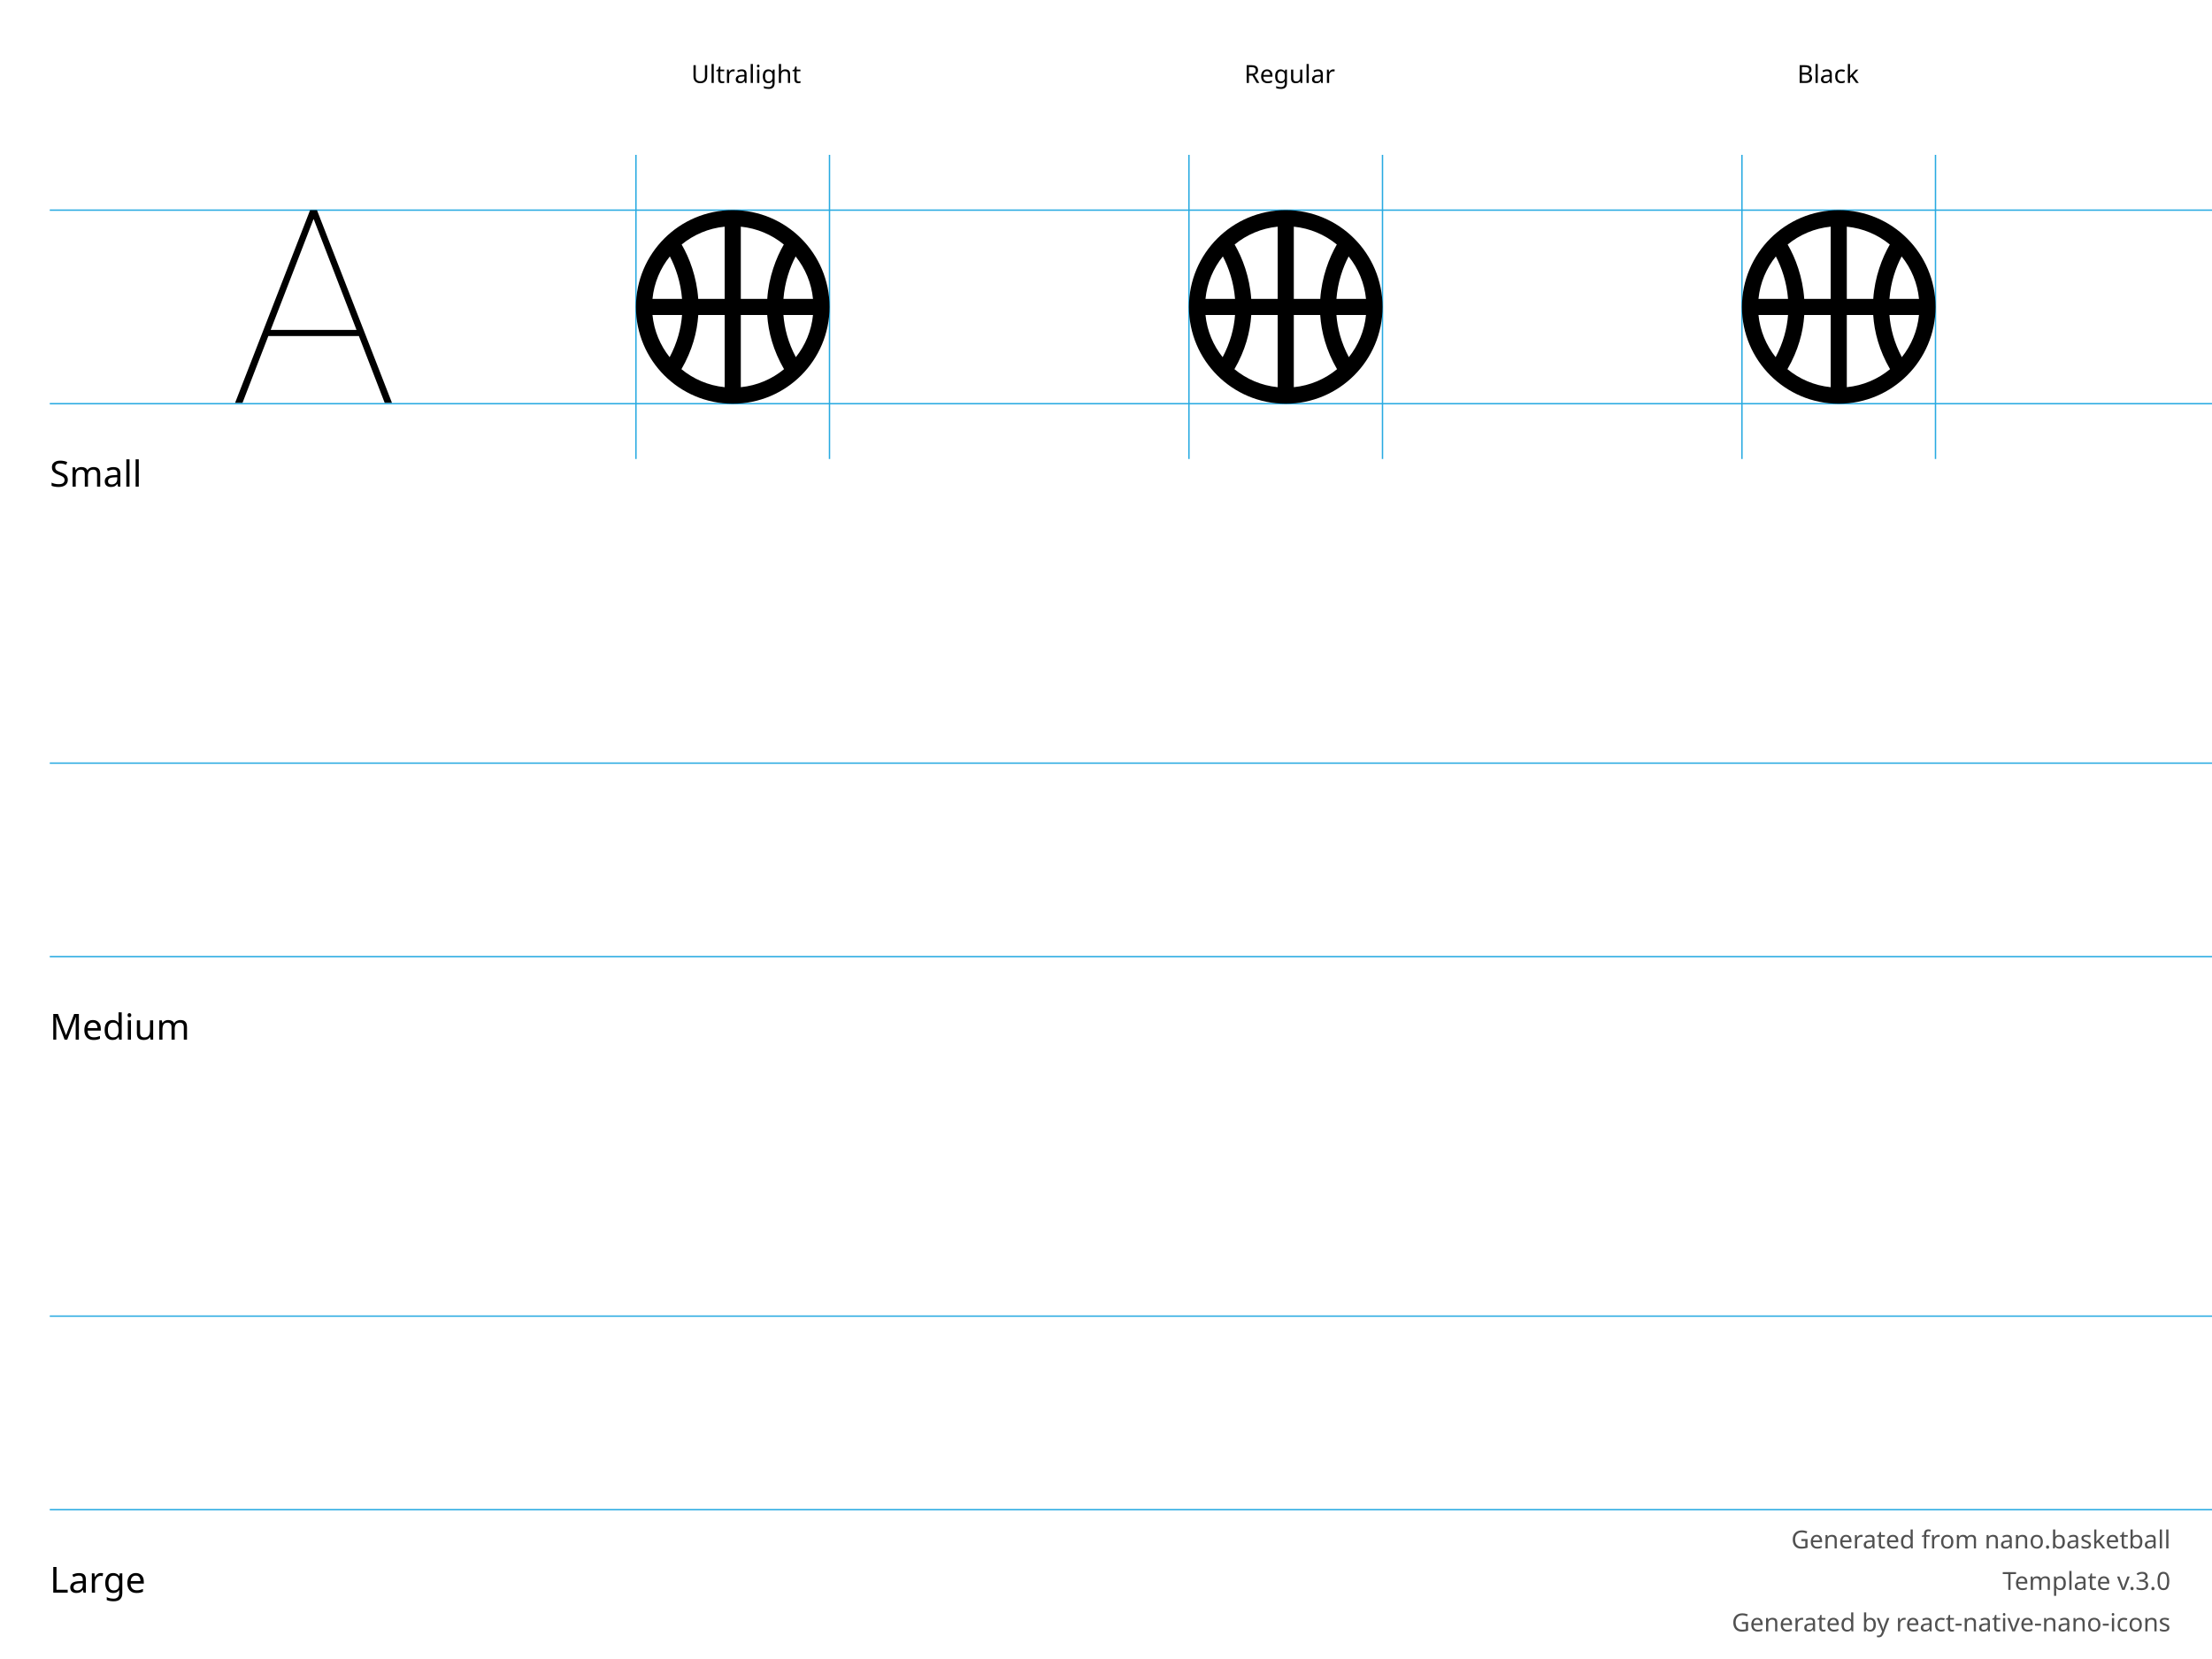
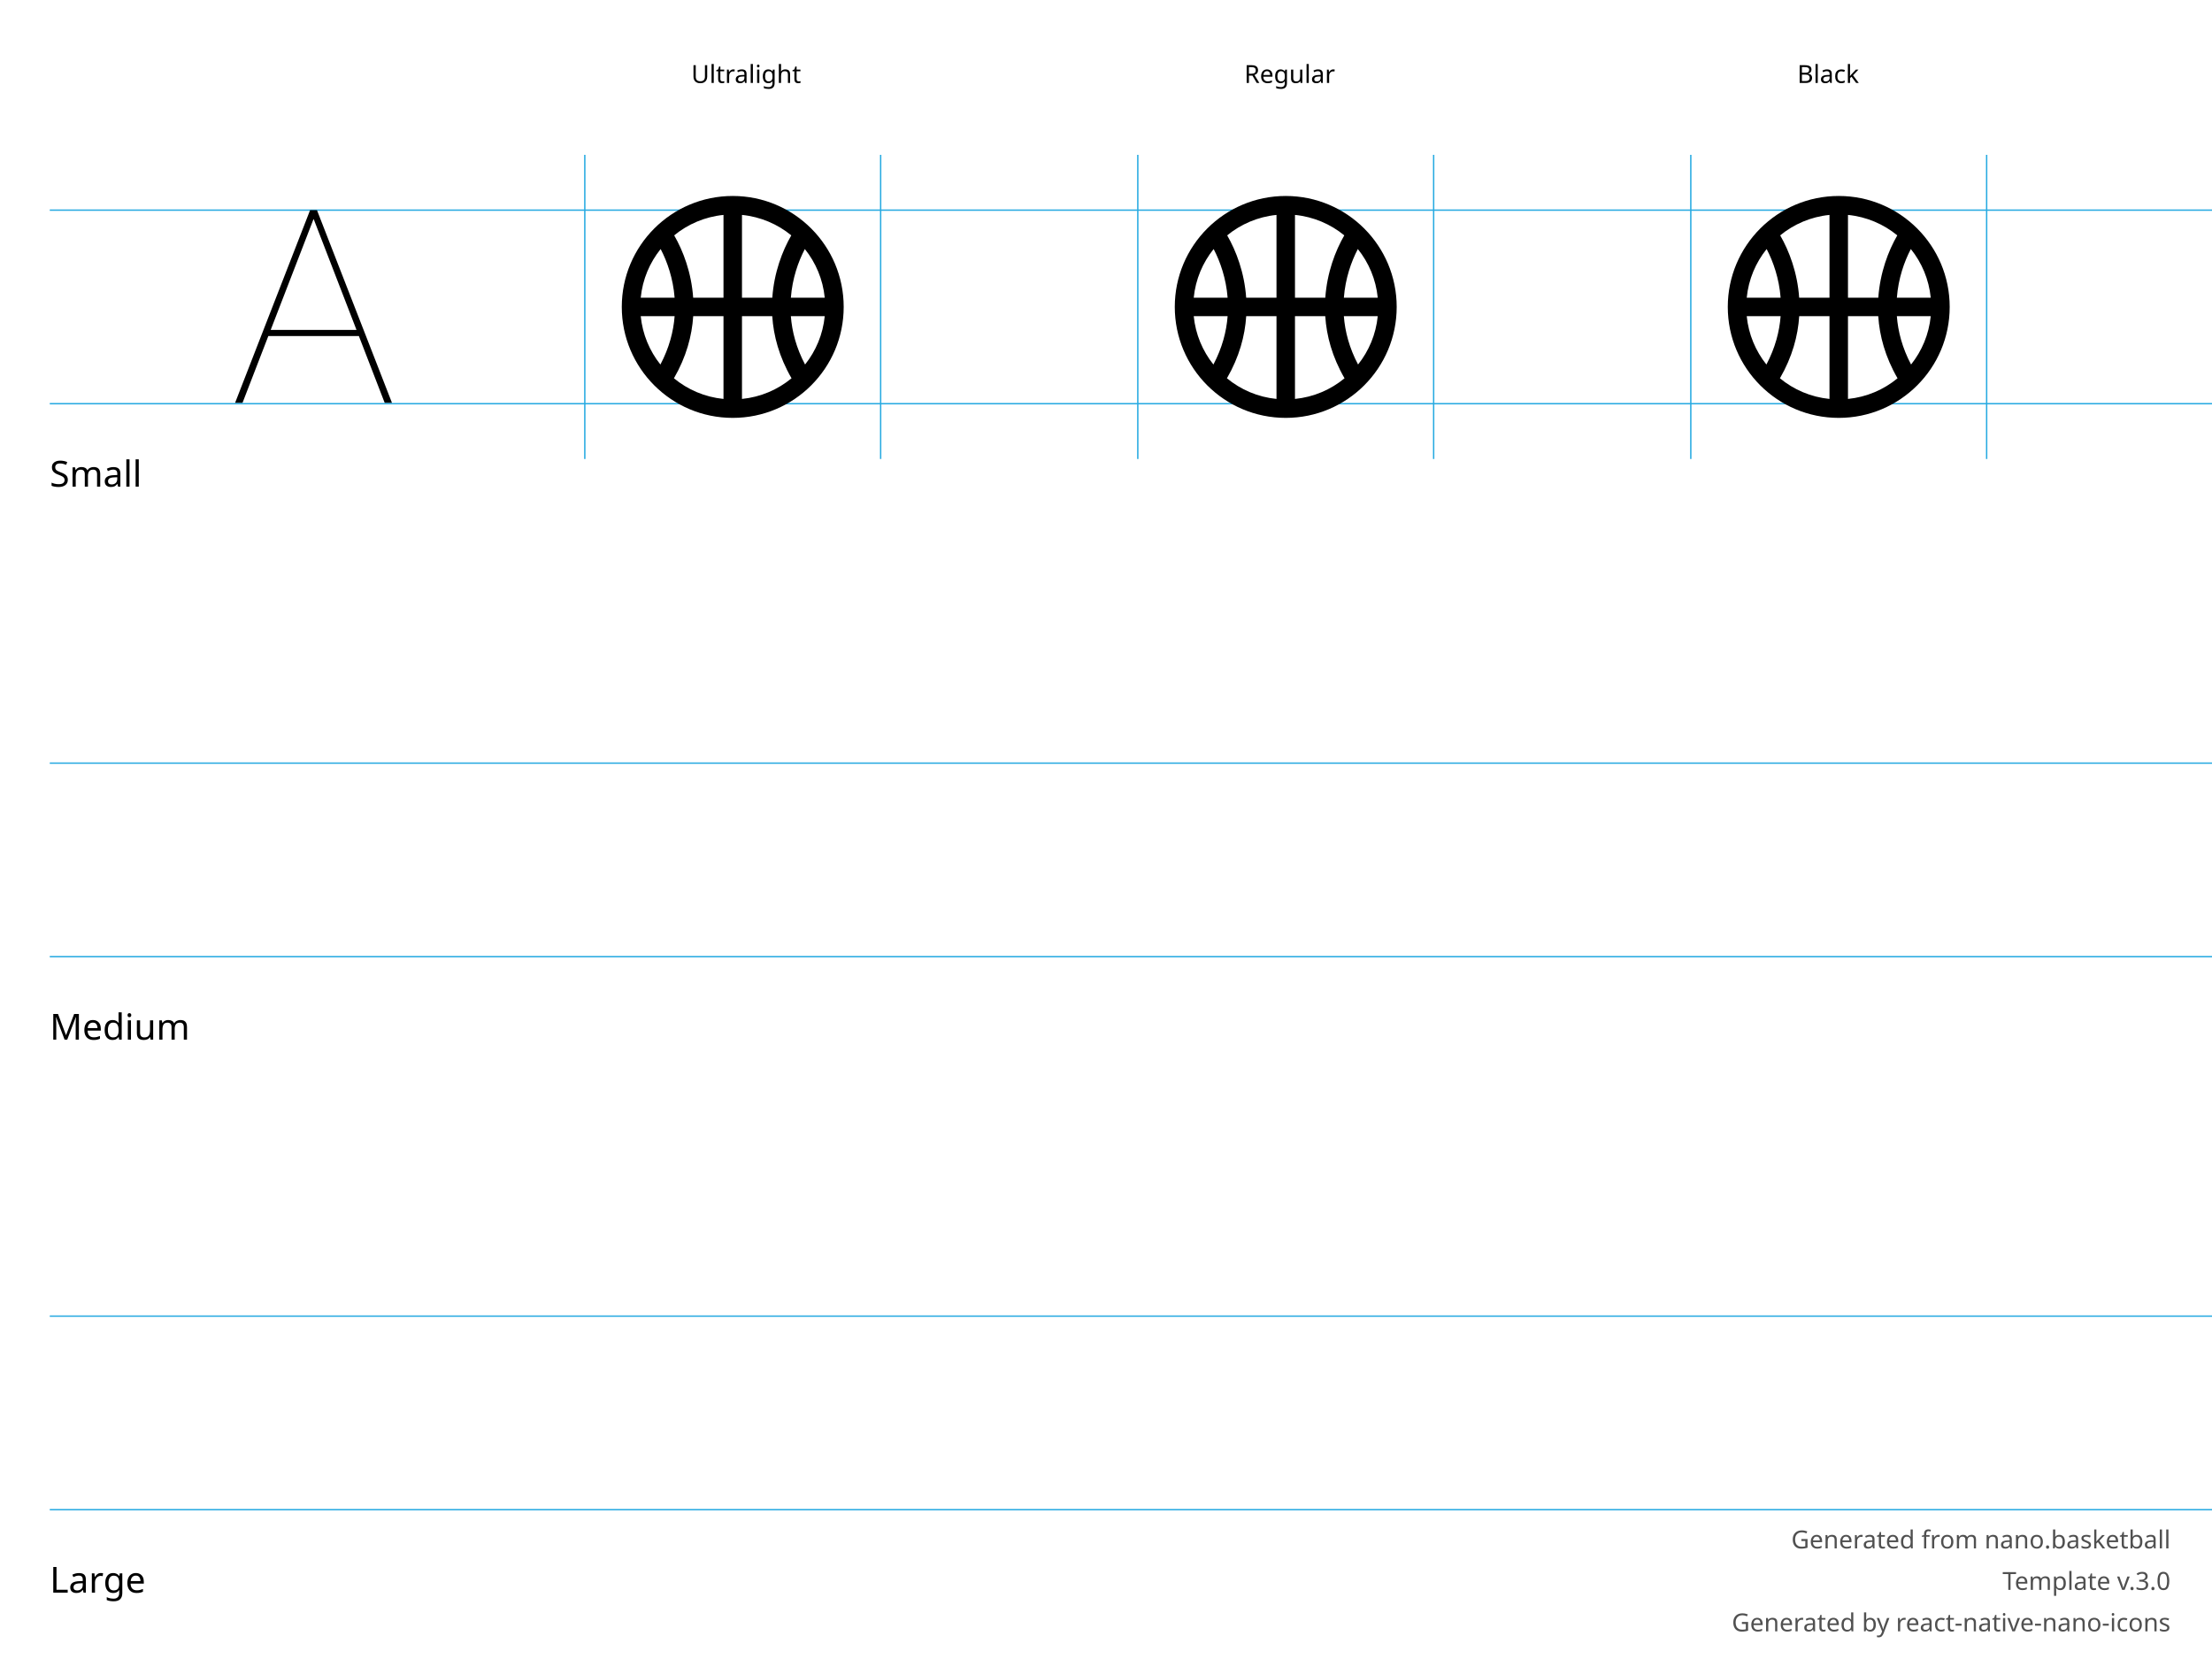
<svg xmlns="http://www.w3.org/2000/svg" width="800" height="600" version="1.1">
  <style>
    .monochrome-0 {fill:#000000}
    .multicolor-0:custom {fill:#000000}
  </style>
  <g id="Notes" font-family="'LucidaGrande', 'Lucida Grande', sans-serif" font-weight="500" font-size="13px">
    <rect x="0" y="0" width="800" height="600" fill="white" />
    <g font-weight="500" font-size="13px">
      <text x="18px" y="176px">Small</text>
      <text x="18px" y="376px">Medium</text>
      <text x="18px" y="576px">Large</text>
    </g>
    <g font-weight="300" font-size="9px">
      <text x="250px" y="30px">Ultralight</text>
      <text x="450px" y="30px">Regular</text>
      <text x="650px" y="30px">Black</text>
      <text id="descriptive-name" fill="#505050" x="785.0" y="560.0" text-anchor="end">Generated from nano.basketball</text>
      <text id="template-version" fill="#505050" x="785.0" y="575.0" text-anchor="end">Template v.3.0</text>
      <text fill="#505050" x="785.0" y="590.0" text-anchor="end">Generated by react-native-nano-icons</text>
    </g>
  </g>
  <g id="Guides" stroke="rgb(39,170,225)" stroke-width="0.5px">
    <path id="Capline-S" d="M18,76 l800,0" />
    <path id="H-reference" d="M85,145.755 L87.685,145.755 L113.369,79.287 L114.052,79.287 L114.052,76 L112.148,76 L85,145.755 Z M95.693,121.536 L130.996,121.536 L130.263,119.313 L96.474,119.313 L95.693,121.536 Z M139.15,145.755 L141.787,145.755 L114.638,76 L113.466,76 L113.466,79.287 L139.15,145.755 Z" stroke="none" />
    <path id="Baseline-S" d="M18,146 l800,0" />
-     <path id="left-margin-Ultralight-S" d="M230,56 l0,110" />
-     <path id="right-margin-Ultralight-S" d="M300,56 l0,110" />
-     <path id="left-margin-Regular-S" d="M430,56 l0,110" />
-     <path id="right-margin-Regular-S" d="M500,56 l0,110" />
-     <path id="left-margin-Black-S" d="M630,56 l0,110" />
-     <path id="right-margin-Black-S" d="M700,56 l0,110" />
+     <path id="left-margin-Ultralight-S" d="M211.5,56 l0,110" />
+     <path id="right-margin-Ultralight-S" d="M318.5,56 l0,110" />
+     <path id="left-margin-Regular-S" d="M411.5,56 l0,110" />
+     <path id="right-margin-Regular-S" d="M518.5,56 l0,110" />
+     <path id="left-margin-Black-S" d="M611.5,56 l0,110" />
+     <path id="right-margin-Black-S" d="M718.5,56 l0,110" />
    <path id="Capline-M" d="M18,276 l800,0" />
    <path id="Baseline-M" d="M18,346 l800,0" />
    <path id="Capline-L" d="M18,476 l800,0" />
    <path id="Baseline-L" d="M18,546 l800,0" />
  </g>
  <g id="Symbols">
-     <g id="Ultralight-S" transform="matrix(2.917,0,0,2.917,218.333,64.333)">
+     <g id="Ultralight-S" transform="matrix(3.344,0,0,3.344,211.5,57.5)">
      <path class="monochrome-0 multicolor-0:custom" d="M16,4 C22.627,4 28,9.373 28,16 C28,22.627 22.627,28 16,28 C9.373,28 4,22.627 4,16 C4,9.373 9.373,4 16,4 Z M22.36,23.718 C21.021,21.405 20.412,19.124 20.274,17 L17,17 L17,25.951 C19.025,25.75 20.873,24.944 22.36,23.718 Z M9.64,23.718 C11.127,24.944 12.975,25.75 15,25.951 L15,17 L11.726,17 C11.588,19.124 10.979,21.405 9.64,23.718 Z M22.333,8.26 C20.851,7.046 19.013,6.249 17,6.049 L17,15 L20.28,15 C20.468,12.286 21.365,9.935 22.333,8.26 Z M9.667,8.26 C10.636,9.935 11.532,12.286 11.721,15 L15,15 L15,6.049 C12.987,6.249 11.15,7.046 9.667,8.26 Z M8.203,9.738 C7.021,11.208 6.246,13.019 6.049,15 L9.714,15 C9.553,12.927 8.921,11.111 8.203,9.738 Z M23.798,9.739 C23.079,11.111 22.447,12.927 22.287,15 L25.951,15 C25.754,13.019 24.979,11.208 23.798,9.739 Z M8.177,22.23 C9.13,20.428 9.588,18.659 9.715,17 L6.049,17 C6.245,18.967 7.01,20.766 8.177,22.23 Z M23.823,22.229 C24.99,20.766 25.755,18.967 25.951,17 L22.285,17 C22.412,18.659 22.87,20.428 23.823,22.229 Z" />
    </g>
-     <g id="Regular-S" transform="matrix(2.917,0,0,2.917,418.333,64.333)">
+     <g id="Regular-S" transform="matrix(3.344,0,0,3.344,411.5,57.5)">
      <path class="monochrome-0 multicolor-0:custom" d="M16,4 C22.627,4 28,9.373 28,16 C28,22.627 22.627,28 16,28 C9.373,28 4,22.627 4,16 C4,9.373 9.373,4 16,4 Z M22.36,23.718 C21.021,21.405 20.412,19.124 20.274,17 L17,17 L17,25.951 C19.025,25.75 20.873,24.944 22.36,23.718 Z M9.64,23.718 C11.127,24.944 12.975,25.75 15,25.951 L15,17 L11.726,17 C11.588,19.124 10.979,21.405 9.64,23.718 Z M22.333,8.26 C20.851,7.046 19.013,6.249 17,6.049 L17,15 L20.28,15 C20.468,12.286 21.365,9.935 22.333,8.26 Z M9.667,8.26 C10.636,9.935 11.532,12.286 11.721,15 L15,15 L15,6.049 C12.987,6.249 11.15,7.046 9.667,8.26 Z M8.203,9.738 C7.021,11.208 6.246,13.019 6.049,15 L9.714,15 C9.553,12.927 8.921,11.111 8.203,9.738 Z M23.798,9.739 C23.079,11.111 22.447,12.927 22.287,15 L25.951,15 C25.754,13.019 24.979,11.208 23.798,9.739 Z M8.177,22.23 C9.13,20.428 9.588,18.659 9.715,17 L6.049,17 C6.245,18.967 7.01,20.766 8.177,22.23 Z M23.823,22.229 C24.99,20.766 25.755,18.967 25.951,17 L22.285,17 C22.412,18.659 22.87,20.428 23.823,22.229 Z" />
    </g>
-     <g id="Black-S" transform="matrix(2.917,0,0,2.917,618.333,64.333)">
+     <g id="Black-S" transform="matrix(3.344,0,0,3.344,611.5,57.5)">
      <path class="monochrome-0 multicolor-0:custom" d="M16,4 C22.627,4 28,9.373 28,16 C28,22.627 22.627,28 16,28 C9.373,28 4,22.627 4,16 C4,9.373 9.373,4 16,4 Z M22.36,23.718 C21.021,21.405 20.412,19.124 20.274,17 L17,17 L17,25.951 C19.025,25.75 20.873,24.944 22.36,23.718 Z M9.64,23.718 C11.127,24.944 12.975,25.75 15,25.951 L15,17 L11.726,17 C11.588,19.124 10.979,21.405 9.64,23.718 Z M22.333,8.26 C20.851,7.046 19.013,6.249 17,6.049 L17,15 L20.28,15 C20.468,12.286 21.365,9.935 22.333,8.26 Z M9.667,8.26 C10.636,9.935 11.532,12.286 11.721,15 L15,15 L15,6.049 C12.987,6.249 11.15,7.046 9.667,8.26 Z M8.203,9.738 C7.021,11.208 6.246,13.019 6.049,15 L9.714,15 C9.553,12.927 8.921,11.111 8.203,9.738 Z M23.798,9.739 C23.079,11.111 22.447,12.927 22.287,15 L25.951,15 C25.754,13.019 24.979,11.208 23.798,9.739 Z M8.177,22.23 C9.13,20.428 9.588,18.659 9.715,17 L6.049,17 C6.245,18.967 7.01,20.766 8.177,22.23 Z M23.823,22.229 C24.99,20.766 25.755,18.967 25.951,17 L22.285,17 C22.412,18.659 22.87,20.428 23.823,22.229 Z" />
    </g>
  </g>
</svg>
